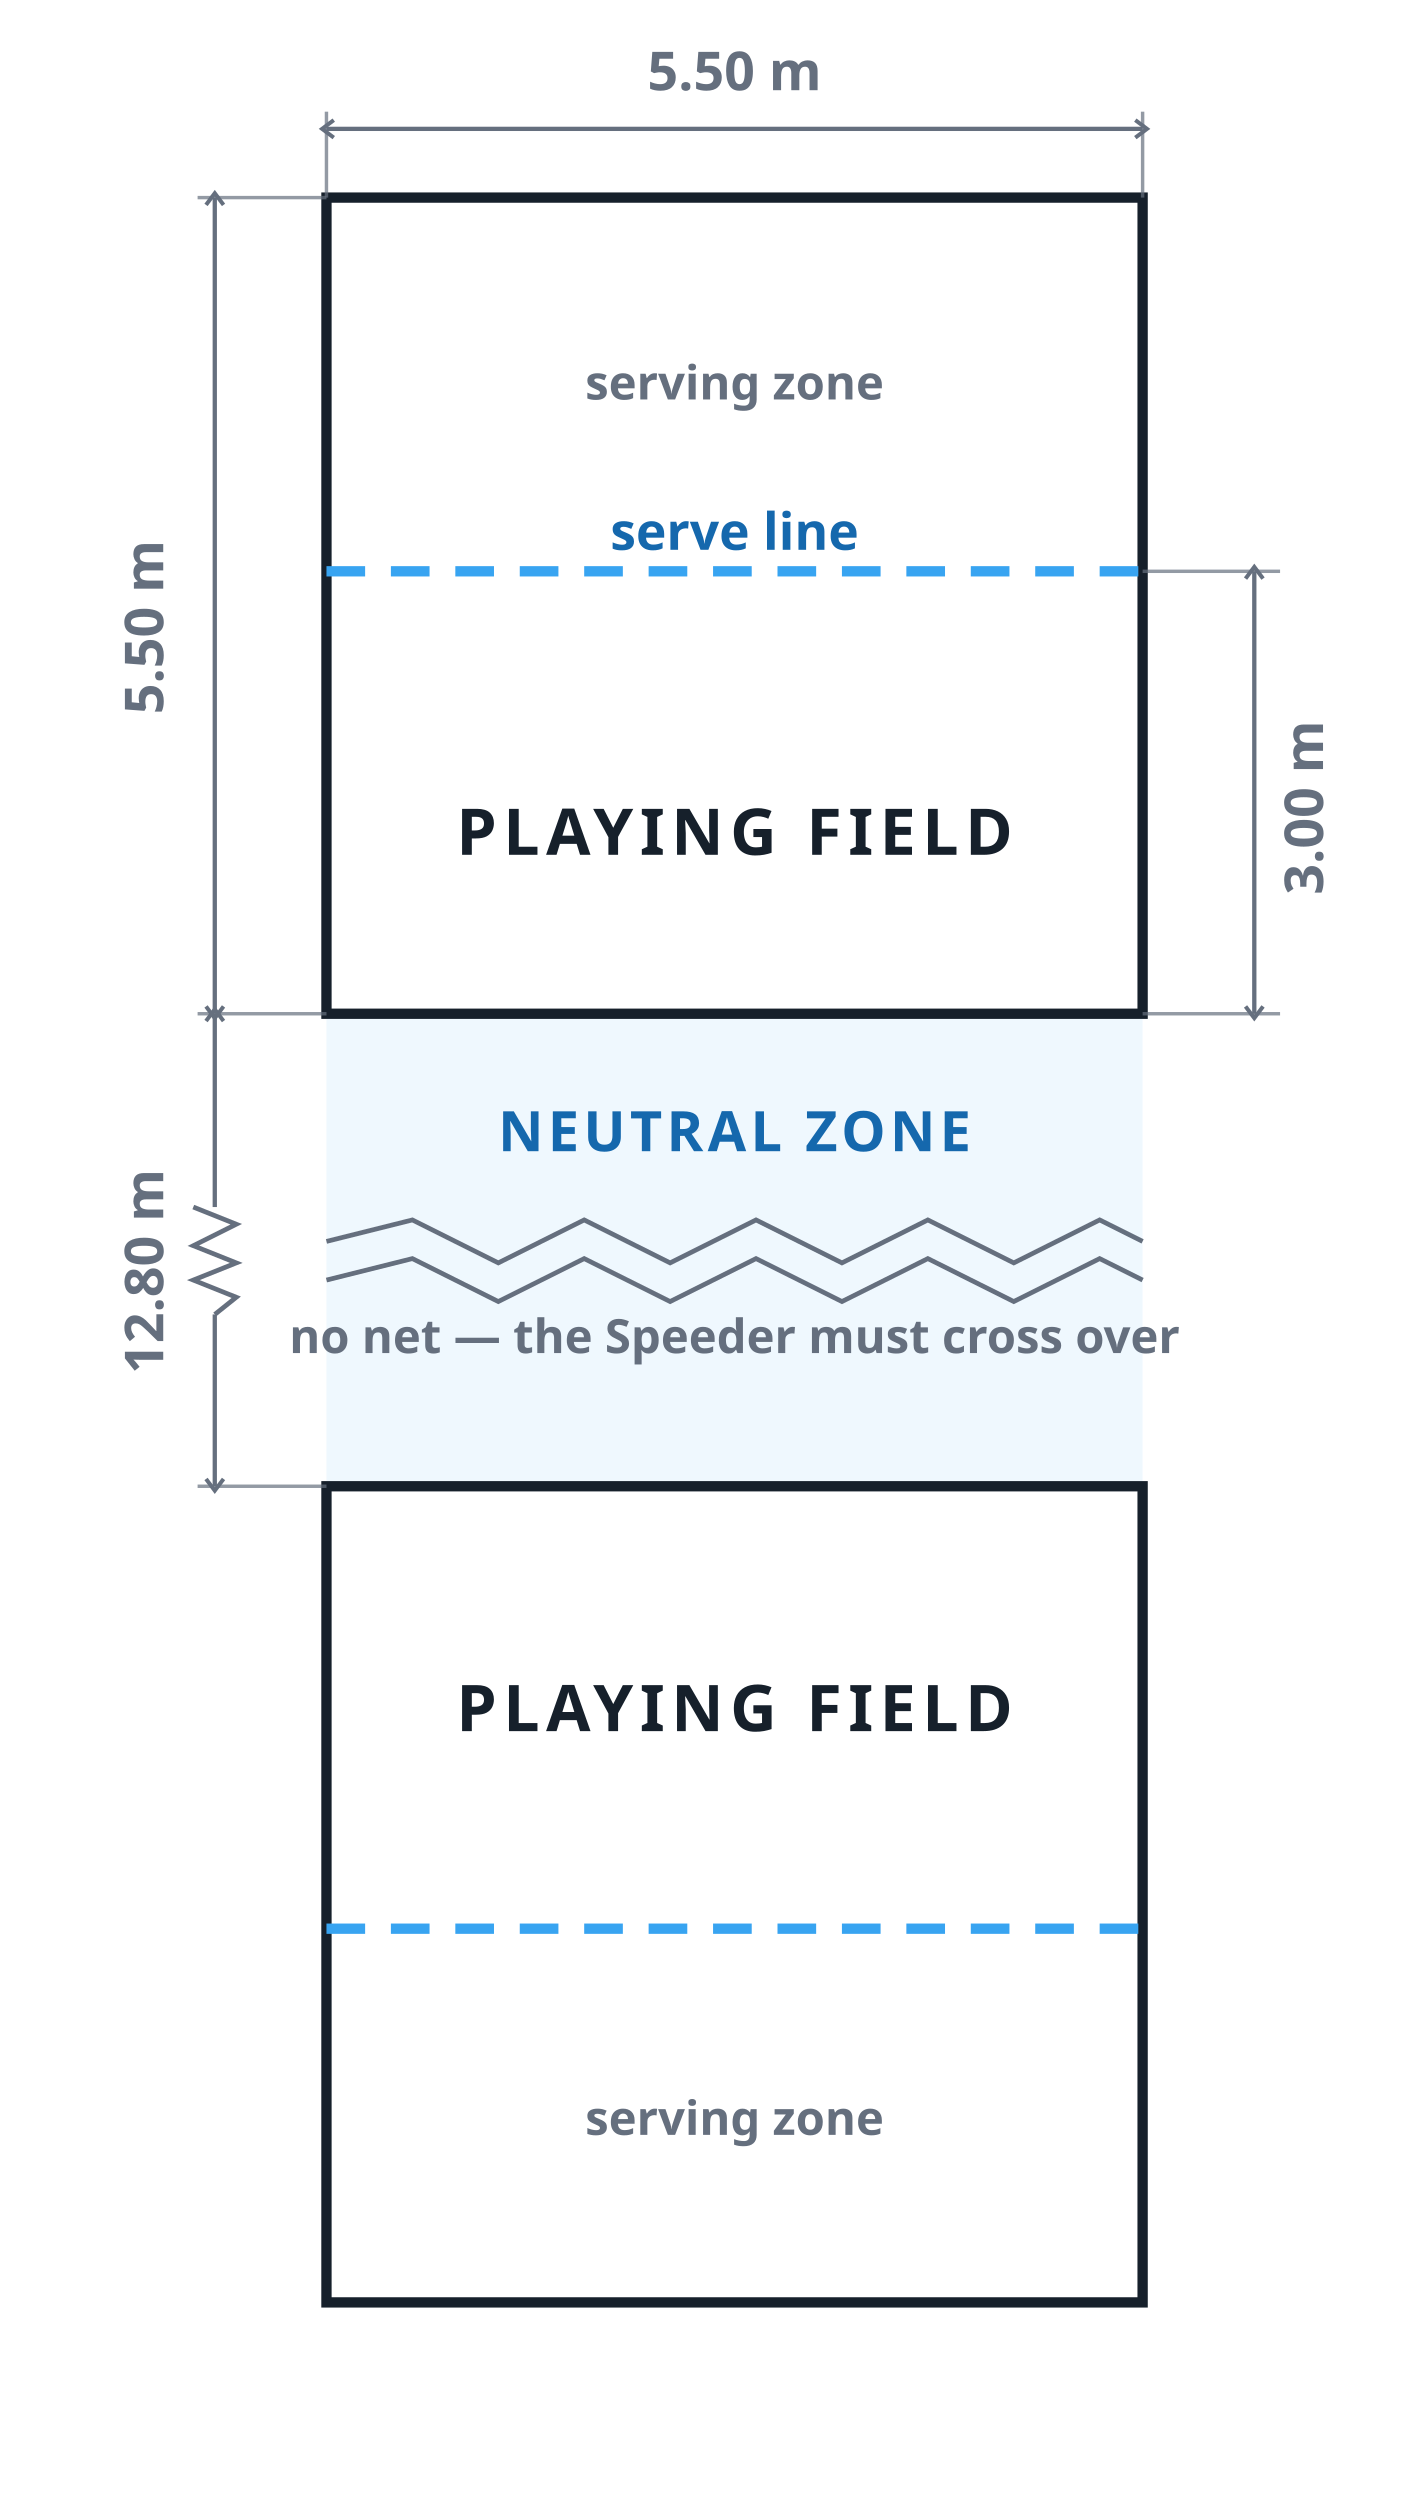
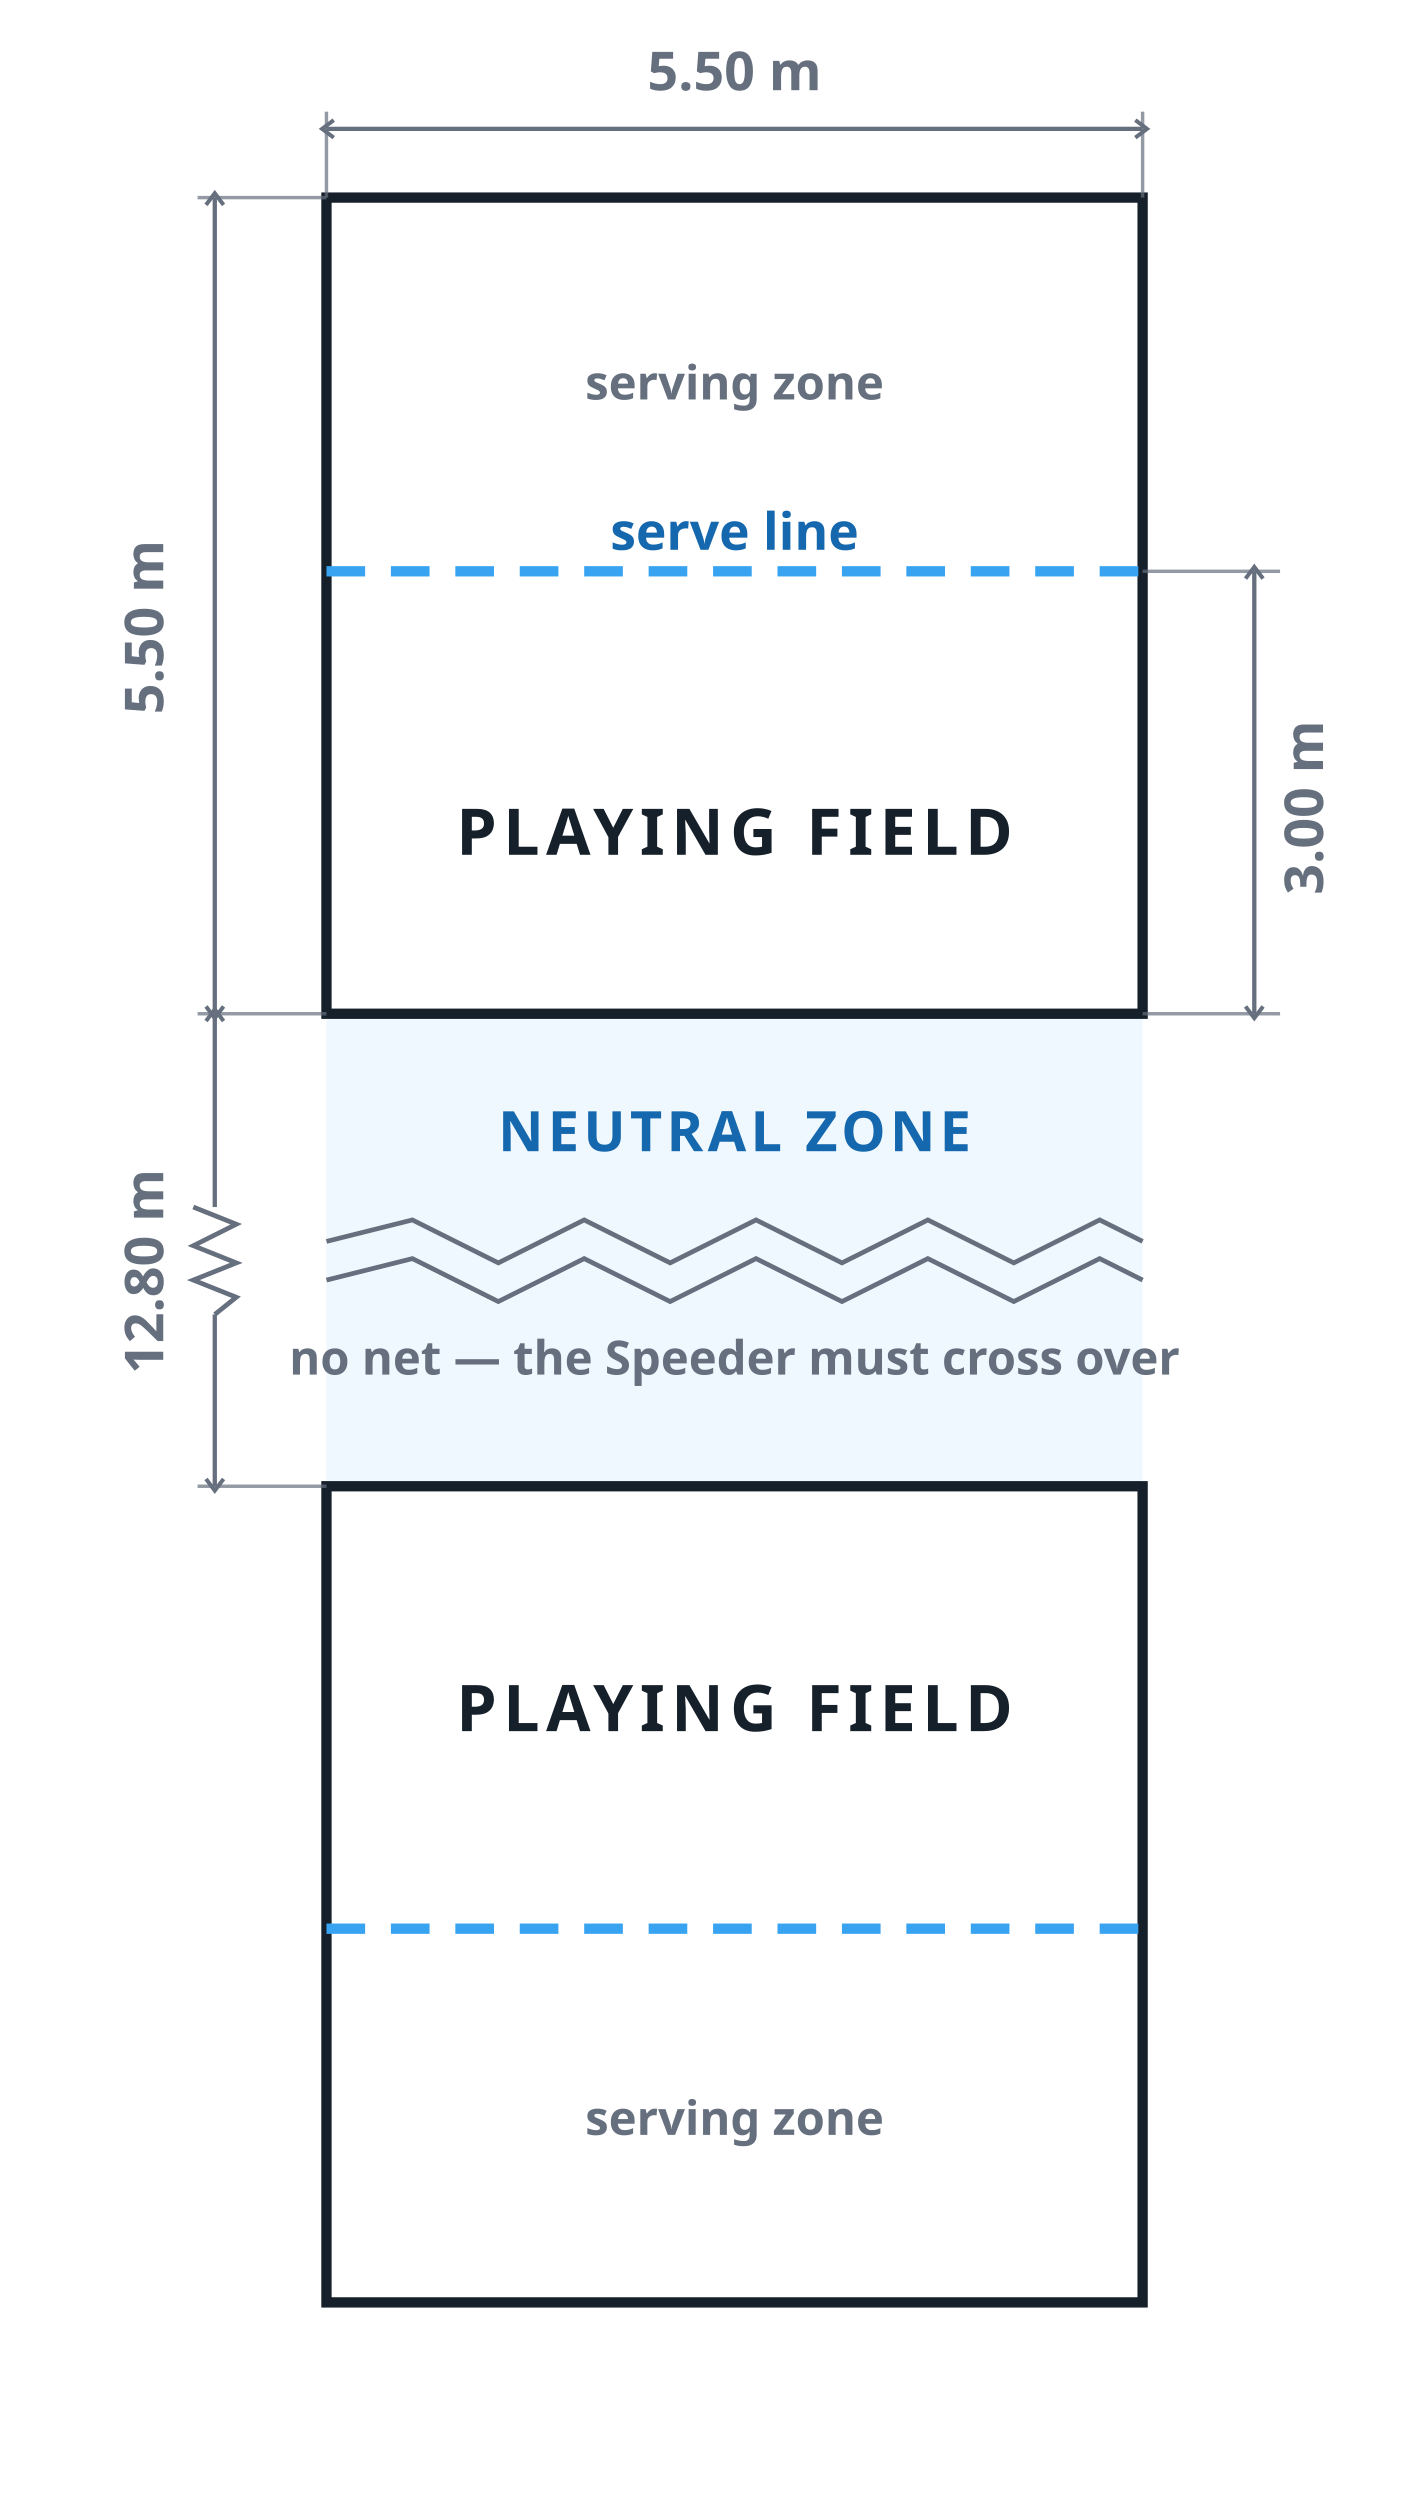
<svg xmlns="http://www.w3.org/2000/svg" viewBox="0 0 330 582" role="img" aria-label="Dimensioned Crossminton court: two fields 5.50 by 5.50 m, neutral zone 12.80 m, serve line 3.00 m from the front line.">
  <style>
    .linie{fill:none;stroke:var(--tinte,#16202b);stroke-width:2.4}
    .zone{fill:var(--primaer,#38a4f1);opacity:.08}
    .serve{fill:none;stroke:var(--primaer,#38a4f1);stroke-width:2.4;stroke-dasharray:9 6}
    .dim{fill:none;stroke:var(--tinte-3,#656f7e);stroke-width:1}
    .ext{fill:none;stroke:var(--tinte-3,#656f7e);stroke-width:.8;opacity:.7}
    .arw{fill:none;stroke:var(--tinte-3,#656f7e);stroke-width:1.1}
    .brk{fill:none;stroke:var(--tinte-3,#656f7e);stroke-width:1.1}
    .feldtext{fill:var(--tinte,#16202b);font:700 15px/1 system-ui,'Segoe UI',sans-serif;letter-spacing:1.5px;text-anchor:middle}
    .zonetext{fill:var(--primaer-tief,#1568ad);font:700 13px/1 system-ui,'Segoe UI',sans-serif;letter-spacing:1px;text-anchor:middle}
    .acctext{fill:var(--primaer-tief,#1568ad);font:600 12px/1 system-ui,'Segoe UI',sans-serif;text-anchor:middle}
    .subtext{fill:var(--tinte-3,#656f7e);font:600 11px/1 system-ui,'Segoe UI',sans-serif;text-anchor:middle}
    .dimtext{fill:var(--tinte-3,#656f7e);font:600 12.5px/1 system-ui,'Segoe UI',sans-serif;text-anchor:middle}
  </style>
  <defs>
    <marker id="arw" viewBox="0 0 10 10" markerWidth="8.5" markerHeight="8.5" refX="5" refY="5" orient="auto-start-reverse">
      <path d="M3,2.6 L6.2,5 L3,7.4" class="arw" />
    </marker>
  </defs>
  <rect class="zone" x="76" y="236" width="190" height="110" />
  <rect class="linie" x="76" y="46" width="190" height="190" />
  <rect class="linie" x="76" y="346" width="190" height="190" />
  <line class="serve" x1="76" y1="133" x2="266" y2="133" />
  <line class="serve" x1="76" y1="449" x2="266" y2="449" />
  <polyline class="brk" points="76,289 96,284 116,294 136,284 156,294 176,284 196,294 216,284 236,294 256,284 266,289" />
  <polyline class="brk" points="76,298 96,293 116,303 136,293 156,303 176,293 196,303 216,293 236,303 256,293 266,298" />
  <text class="feldtext" x="171" y="199">PLAYING FIELD</text>
  <text class="subtext" x="171" y="93">serving zone</text>
  <text class="acctext" x="171" y="128">serve line</text>
  <text class="feldtext" x="171" y="403">PLAYING FIELD</text>
  <text class="subtext" x="171" y="497">serving zone</text>
  <text class="zonetext" x="171" y="268">NEUTRAL ZONE</text>
-   <text class="subtext" x="171" y="315">no net — the Speeder must cross over</text>
+   <text class="subtext" x="171" y="320">no net — the Speeder must cross over</text>
  <line class="ext" x1="76" y1="46" x2="76" y2="26" />
  <line class="ext" x1="266" y1="46" x2="266" y2="26" />
  <line class="dim" x1="76" y1="30" x2="266" y2="30" marker-start="url(#arw)" marker-end="url(#arw)" />
  <text class="dimtext" x="171" y="21">5.50 m</text>
  <line class="ext" x1="76" y1="46" x2="46" y2="46" />
  <line class="ext" x1="76" y1="236" x2="46" y2="236" />
  <line class="dim" x1="50" y1="46" x2="50" y2="236" marker-start="url(#arw)" marker-end="url(#arw)" />
  <text class="dimtext" x="38" y="146" transform="rotate(-90 38 146)">5.50 m</text>
  <line class="ext" x1="76" y1="346" x2="46" y2="346" />
  <line class="dim" x1="50" y1="236" x2="50" y2="281" marker-start="url(#arw)" />
  <line class="dim" x1="50" y1="306" x2="50" y2="346" marker-end="url(#arw)" />
  <polyline class="brk" points="45,281 55,285 45,290 55,294 45,298 55,302 50,306" />
  <text class="dimtext" x="38" y="296" transform="rotate(-90 38 296)">12.80 m</text>
  <line class="ext" x1="266" y1="133" x2="298" y2="133" />
  <line class="ext" x1="266" y1="236" x2="298" y2="236" />
  <line class="dim" x1="292" y1="133" x2="292" y2="236" marker-start="url(#arw)" marker-end="url(#arw)" />
  <text class="dimtext" x="308" y="188" transform="rotate(-90 308 188)">3.00 m</text>
</svg>
